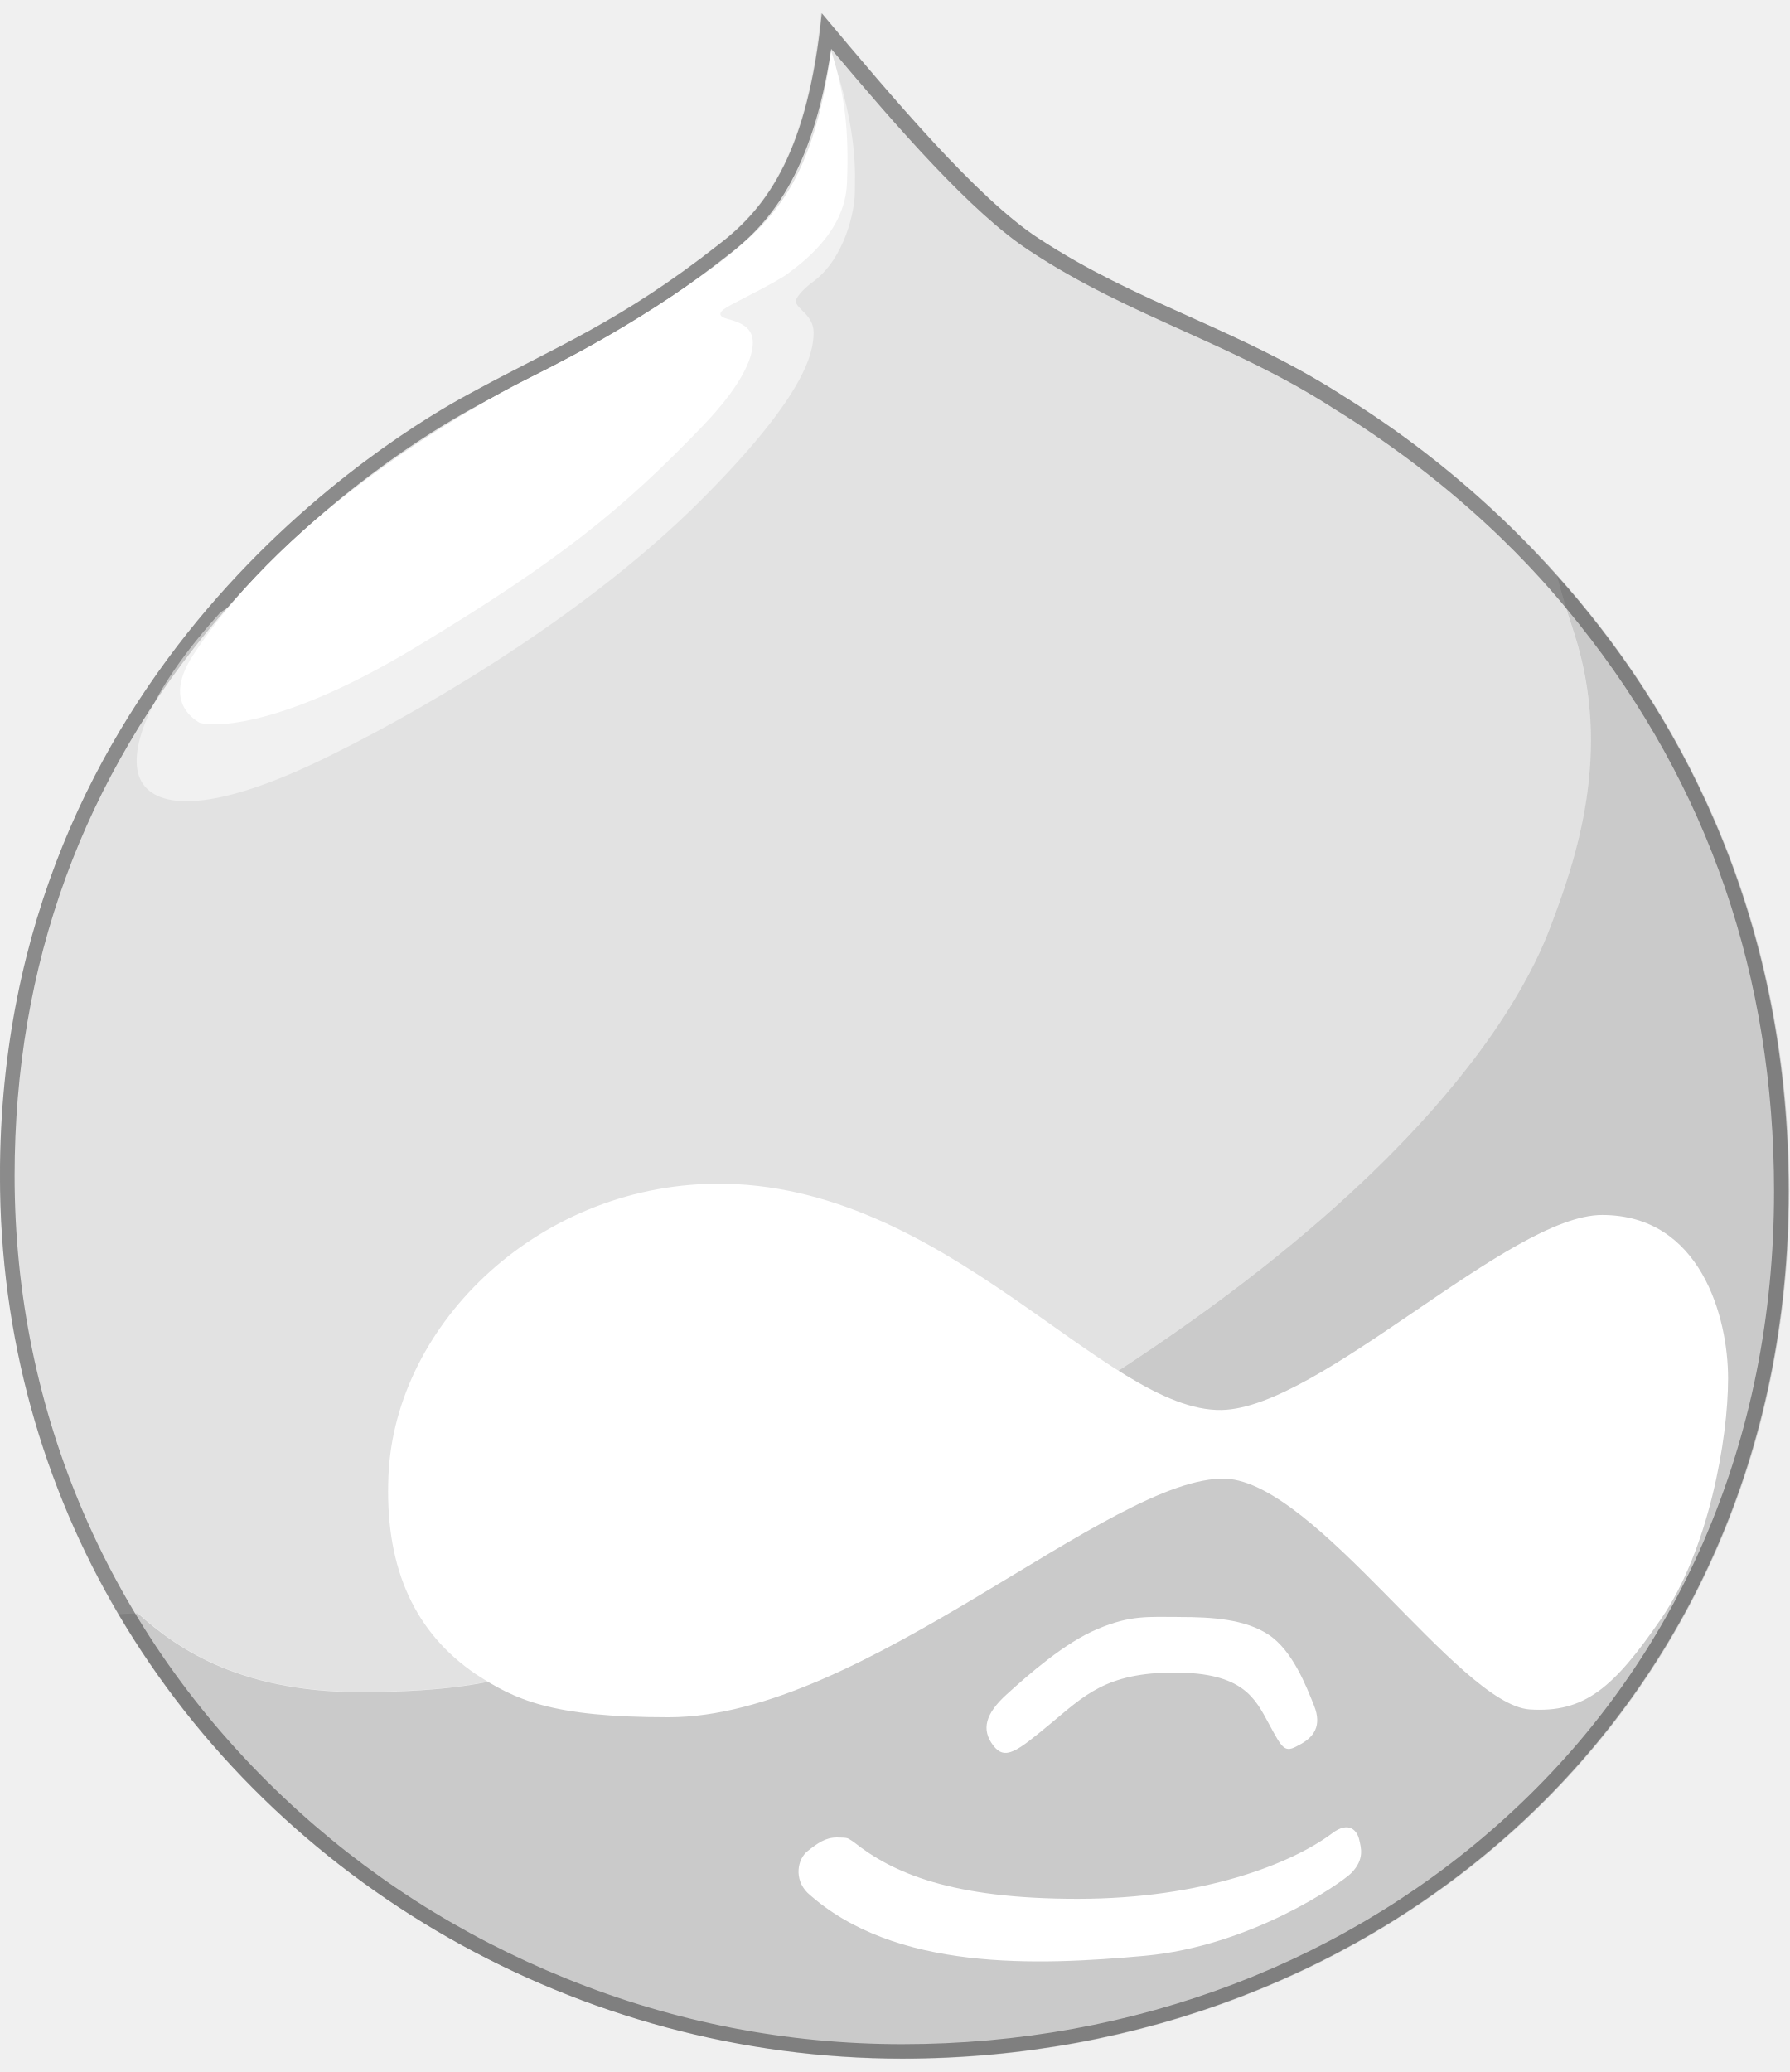
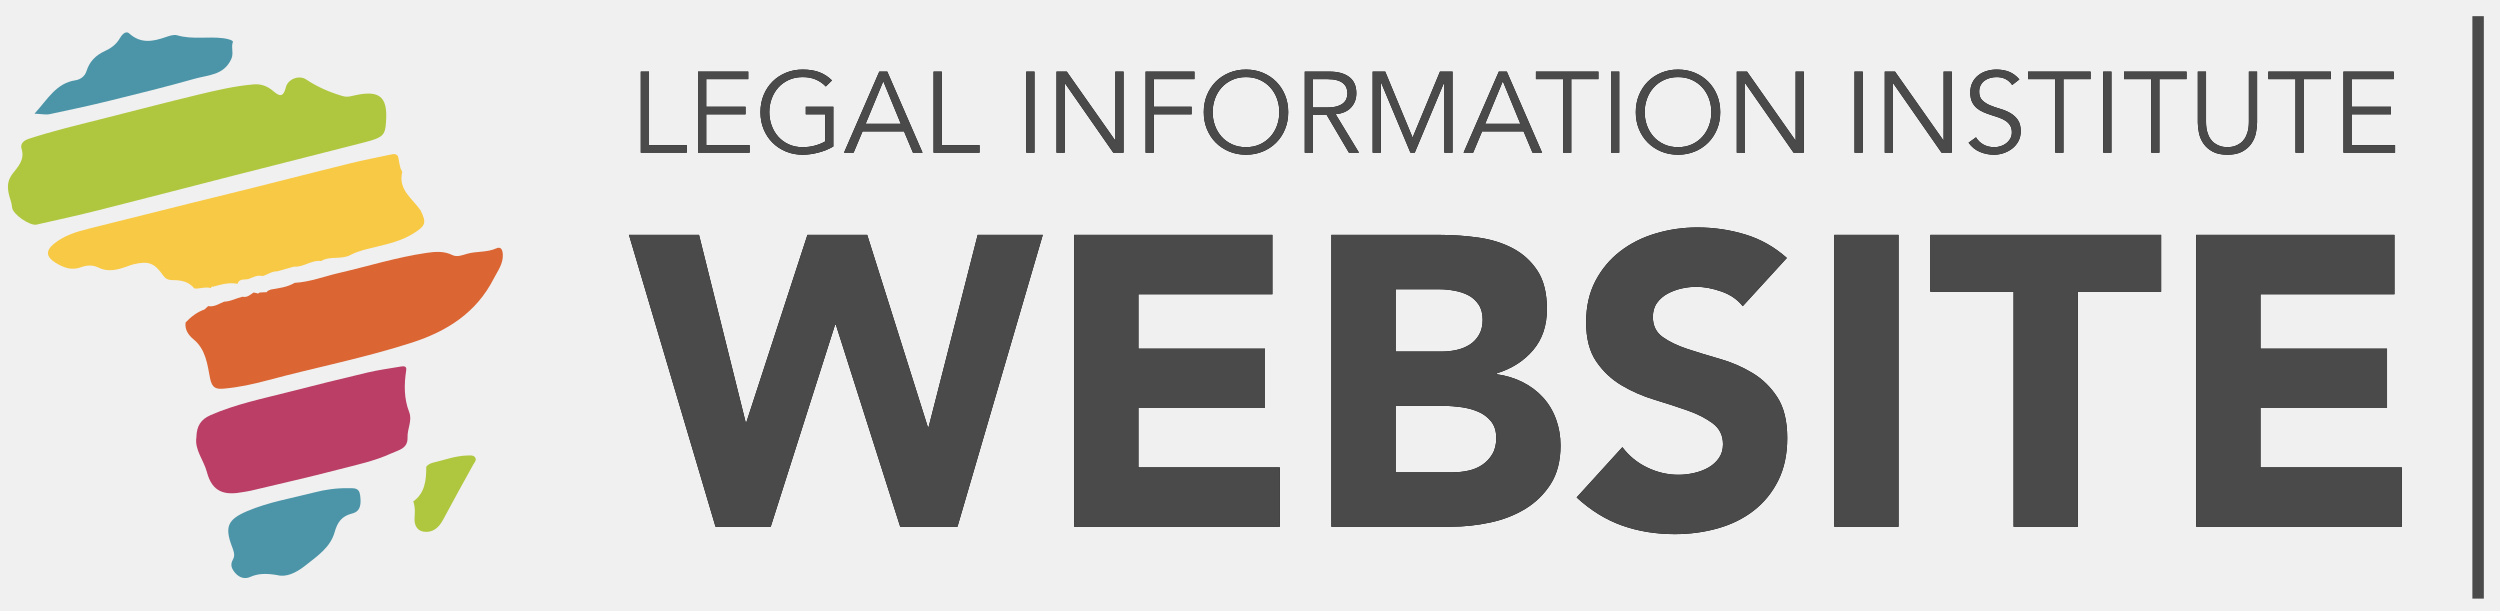
- <svg xmlns="http://www.w3.org/2000/svg" width="57" height="66" viewBox="471.5 467 57 66" enable-background="new 471.5 467 57 66">
-   <path opacity=".2" fill="#303030" d="M528.5 504.965c0 16.634-13.123 27.615-28.24 27.615-10.29 0-19.894-5.523-24.978-14.167l.605-.027c1.313 1.192 3.39 2.58 7.404 2.515 4.77-.064 5.645-.875 9.855-2.756 22.716-10.17 26.925-19.457 27.736-21.59s2.013-5.587.756-9.415c-.242-.737-.42-1.333-.54-1.808-3.018-3.372-6.017-5.225-6.92-5.784-.14-.093-.29-.177-.43-.26l.44.26c2.01 1.247 14.314 8.782 14.314 25.417z" />
-   <path fill="#fff" d="M509.09 518.507c1.006 0 2.077.065 2.83.568.756.503 1.193 1.63 1.445 2.263.25.634 0 1.006-.503 1.258-.438.25-.503.12-.94-.69-.44-.81-.82-1.63-3.01-1.63s-2.887.755-3.948 1.63c-1.062.876-1.443 1.193-1.825.69s-.253-1.006.437-1.63 1.825-1.63 2.888-2.077c1.06-.45 1.62-.383 2.625-.383zm-10.413 7.152c1.257 1.005 3.14 1.825 7.153 1.825 4.015 0 6.836-1.137 8.094-2.077.568-.438.82-.065.875.187.056.25.186.624-.252 1.07-.316.317-3.194 2.33-6.594 2.636-3.4.31-7.964.504-10.73-2.01-.438-.44-.316-1.07 0-1.323.317-.25.568-.438.94-.438.374.008.317.008.513.13z" />
-   <path opacity=".2" fill="#aaa" d="M520.89 496.545c-.81 2.133-5.02 11.42-27.735 21.59-4.21 1.88-5.085 2.69-9.854 2.756-4.013.066-6.09-1.32-7.403-2.514l-.605.028h-.01c-2.393-4.042-3.78-8.783-3.78-13.952 0-7.852 2.97-13.654 6.287-17.687.11-.13.213-.26.325-.382 2.683-3.148 5.55-5.17 7.218-6.203.038-.028.075-.047.112-.065.42-.25.754-.447.987-.568 2.757-1.51 4.77-2.263 7.963-4.77.12-.092.242-.186.354-.288l.008-.01c.875-.754 1.64-1.76 2.18-3.4v-.008c.325-.97.567-2.16.716-3.65l.02.018c2.253 2.69 4.954 5.886 6.89 7.144.69.447 1.38.848 2.068 1.202l.3.15c2.243 1.126 4.507 1.945 6.807 3.333l.428.26c.903.56 3.902 2.412 6.92 5.784.12.475.298 1.07.54 1.807 1.274 3.837.073 7.292-.737 9.425z" />
-   <path opacity=".5" fill="#333" d="M514.176 479.538c-3.26-2.077-6.464-2.887-9.603-4.955-1.938-1.267-4.64-4.47-6.893-7.162-.438 4.332-1.686 6.148-3.26 7.35-3.195 2.515-5.207 3.26-7.963 4.77-2.338 1.256-14.958 8.726-14.958 24.913 0 5.17 1.387 9.91 3.77 13.96 5.077 8.635 14.68 14.158 24.97 14.158 15.126 0 28.24-10.98 28.24-27.614 0-9.127-3.707-15.526-7.386-19.633-3.016-3.382-6.015-5.217-6.918-5.785zm7.627 7.34c4.117 5.15 6.213 11.23 6.213 18.077 0 3.968-.755 7.712-2.245 11.148-1.414 3.25-3.444 6.13-6.053 8.56-5.15 4.806-12.062 7.45-19.475 7.45-3.67 0-7.265-.698-10.692-2.086-3.372-1.36-6.398-3.297-9.016-5.774-5.532-5.225-8.57-12.257-8.57-19.8 0-6.716 2.18-12.695 6.483-17.753 3.288-3.865 6.836-6.007 8.196-6.743.67-.363 1.285-.69 1.89-.997 1.892-.97 3.68-1.89 6.14-3.818 1.312-.997 2.71-2.58 3.305-6.585 2.077 2.468 4.48 5.234 6.314 6.426 1.63 1.08 3.307 1.835 4.918 2.562 1.527.69 3.11 1.406 4.676 2.403l.056.037c4.62 2.84 7.06 5.896 7.86 6.892z" />
-   <path opacity=".5" fill="#fff" d="M497.98 468.678c.874 2.58.753 3.893.753 4.452 0 .56-.307 2.077-1.313 2.832-.438.317-.568.568-.568.624 0 .25.568.438.568 1.006 0 .69-.317 2.077-3.642 5.393-3.325 3.316-8.103 6.278-11.8 8.103-3.698 1.826-5.468 1.686-5.97.81s.185-2.83 2.514-5.392l9.667-6.278 9.164-6.398.503-2.44" />
-   <path fill="#fff" d="M497.98 468.613c-.57 4.145-1.826 5.393-3.512 6.715-2.83 2.133-5.588 3.446-6.212 3.763-1.63.82-7.535 4.08-10.608 8.784-.94 1.444 0 2.012.186 2.133.187.12 2.33.372 6.9-2.385 4.574-2.757 6.595-4.387 9.175-7.078 1.377-1.444 1.573-2.263 1.573-2.636 0-.438-.316-.624-.82-.754-.25-.065-.316-.187 0-.373.317-.186 1.622-.82 1.938-1.07.318-.25 1.827-1.257 1.882-2.887.065-1.63-.056-2.766-.503-4.21zm-14.112 45.628c.065-4.898 4.648-9.472 10.422-9.536 7.348-.065 12.424 7.283 16.13 7.208 3.14-.064 9.166-6.212 12.118-6.212 3.14 0 4.014 3.26 4.014 5.206 0 1.938-.623 5.458-2.133 7.656-1.51 2.198-2.44 3.008-4.2 2.888-2.264-.187-6.78-7.21-9.67-7.35-3.64-.12-11.547 7.6-17.75 7.6-3.763 0-4.9-.567-6.147-1.378-1.92-1.312-2.85-3.315-2.785-6.08z" />
+ <svg xmlns="http://www.w3.org/2000/svg" xmlns:xlink="http://www.w3.org/1999/xlink" width="131" height="32" viewBox="0 0 131 32">
+   <defs>
+     <path id="prefix__a" d="M35.988 7v-.396h-1.98V2.752h-.432V7h2.412zm3.294 0v-.396h-2.274V4.99h2.058v-.396h-2.058V3.148h2.202v-.396h-2.634V7h2.706zm2.778.108c.26 0 .533-.037.819-.111.286-.074.549-.181.789-.321V4.594h-1.446v.396h1.014v1.422c-.16.092-.341.165-.543.219-.202.054-.413.081-.633.081-.272 0-.516-.05-.732-.15-.216-.1-.399-.234-.549-.402-.15-.168-.265-.363-.345-.585-.08-.222-.12-.455-.12-.699 0-.244.04-.477.12-.699.08-.222.195-.417.345-.585.15-.168.333-.302.549-.402.216-.1.46-.15.732-.15.264 0 .496.044.696.132.2.088.372.208.516.36l.324-.318c-.192-.192-.411-.335-.657-.429-.246-.094-.539-.141-.879-.141-.316 0-.609.056-.879.168-.27.112-.504.267-.702.465-.198.198-.353.433-.465.705-.112.272-.168.57-.168.894 0 .324.056.622.168.894.112.272.267.507.465.705.198.198.432.353.702.465.27.112.563.168.879.168zM44.73 7l.468-1.116h2.172L47.838 7h.504l-1.848-4.248h-.42L44.226 7h.504zm2.472-1.512H45.36l.924-2.232.918 2.232zM51.33 7v-.396h-1.98V2.752h-.432V7h2.412z" />
+     <path id="prefix__b" d="M54.208 7V2.752h-.432V7h.432zm1.584 0V3.364h.012L58.336 7h.54V2.752h-.432v3.6h-.012l-2.532-3.6h-.54V7h.432zm4.668 0V4.99h1.98v-.396h-1.98V3.148h2.13v-.396h-2.562V7h.432zm4.83.108c.316 0 .609-.056.879-.168.27-.112.504-.267.702-.465.198-.198.353-.433.465-.705.112-.272.168-.57.168-.894 0-.324-.056-.622-.168-.894-.112-.272-.267-.507-.465-.705-.198-.198-.432-.353-.702-.465-.27-.112-.563-.168-.879-.168-.316 0-.609.056-.879.168-.27.112-.504.267-.702.465-.198.198-.353.433-.465.705-.112.272-.168.57-.168.894 0 .324.056.622.168.894.112.272.267.507.465.705.198.198.432.353.702.465.27.112.563.168.879.168zm0-.396c-.272 0-.516-.05-.732-.15-.216-.1-.399-.234-.549-.402-.15-.168-.265-.363-.345-.585-.08-.222-.12-.455-.12-.699 0-.244.04-.477.12-.699.08-.222.195-.417.345-.585.15-.168.333-.302.549-.402.216-.1.46-.15.732-.15.272 0 .516.05.732.15.216.1.399.234.549.402.15.168.265.363.345.585.08.222.12.455.12.699 0 .244-.04.477-.12.699-.08.222-.195.417-.345.585-.15.168-.333.302-.549.402-.216.1-.46.15-.732.15zM68.8 7V5.026h.72L70.684 7h.528l-1.224-2.016c.352-.032.621-.149.807-.351.186-.202.279-.451.279-.747 0-.38-.125-.664-.375-.852-.25-.188-.591-.282-1.023-.282h-1.308V7h.432zm.768-2.37H68.8V3.148h.768c.192 0 .355.019.489.057.134.038.241.091.321.159.08.068.138.147.174.237.036.09.054.185.054.285 0 .104-.018.201-.054.291-.036.09-.094.168-.174.234-.08.066-.187.119-.321.159-.134.04-.297.06-.489.06zM72.358 7V3.328h.012L73.906 7h.228l1.536-3.672h.012V7h.432V2.752h-.66L74.02 6.208l-1.434-3.456h-.66V7h.432zm4.836 0l.468-1.116h2.172L80.302 7h.504l-1.848-4.248h-.42L76.69 7h.504zm2.472-1.512h-1.842l.924-2.232.918 2.232zM82.336 7V3.148h1.422v-.396h-3.276v.396h1.422V7h.432zm2.514 0V2.752h-.432V7h.432zm3.078.108c.316 0 .609-.056.879-.168.27-.112.504-.267.702-.465.198-.198.353-.433.465-.705.112-.272.168-.57.168-.894 0-.324-.056-.622-.168-.894-.112-.272-.267-.507-.465-.705-.198-.198-.432-.353-.702-.465-.27-.112-.563-.168-.879-.168-.316 0-.609.056-.879.168-.27.112-.504.267-.702.465-.198.198-.353.433-.465.705-.112.272-.168.57-.168.894 0 .324.056.622.168.894.112.272.267.507.465.705.198.198.432.353.702.465.27.112.563.168.879.168zm0-.396c-.272 0-.516-.05-.732-.15-.216-.1-.399-.234-.549-.402-.15-.168-.265-.363-.345-.585-.08-.222-.12-.455-.12-.699 0-.244.04-.477.12-.699.08-.222.195-.417.345-.585.15-.168.333-.302.549-.402.216-.1.46-.15.732-.15.272 0 .516.05.732.15.216.1.399.234.549.402.15.168.265.363.345.585.08.222.12.455.12.699 0 .244-.04.477-.12.699-.08.222-.195.417-.345.585-.15.168-.333.302-.549.402-.216.1-.46.15-.732.15zm3.51.288V3.364h.012L93.982 7h.54V2.752h-.432v3.6h-.012l-2.532-3.6h-.54V7h.432z" />
+     <path id="prefix__c" d="M97.608 7V2.752h-.432V7h.432zm1.584 0V3.364h.012L101.736 7h.54V2.752h-.432v3.6h-.012l-2.532-3.6h-.54V7h.432zm5.298.108c.168 0 .335-.028.501-.084.166-.056.316-.136.45-.24.134-.104.242-.233.324-.387.082-.154.123-.327.123-.519 0-.256-.054-.458-.162-.606-.108-.148-.242-.267-.402-.357-.16-.09-.335-.162-.525-.216-.19-.054-.365-.115-.525-.183-.16-.068-.294-.155-.402-.261-.108-.106-.162-.255-.162-.447 0-.132.026-.247.078-.345.052-.098.121-.178.207-.24s.183-.108.291-.138c.108-.03.218-.045.33-.045.36 0 .634.138.822.414l.378-.294c-.168-.192-.35-.326-.546-.402-.196-.076-.414-.114-.654-.114-.172 0-.34.024-.504.072-.164.048-.311.122-.441.222s-.234.226-.312.378c-.078.152-.117.33-.117.534 0 .196.031.359.093.489s.144.238.246.324c.102.086.218.157.348.213.13.056.264.106.402.15s.272.088.402.132c.13.044.246.099.348.165.102.066.184.148.246.246s.093.221.093.369c0 .124-.028.234-.084.33-.056.096-.127.177-.213.243s-.183.116-.291.15c-.108.034-.216.051-.324.051-.224 0-.418-.047-.582-.141-.164-.094-.292-.219-.384-.375l-.39.282c.164.224.363.385.597.483.234.098.481.147.741.147zM108.126 7V3.148h1.422v-.396h-3.276v.396h1.422V7h.432zm2.514 0V2.752h-.432V7h.432zm2.514 0V3.148h1.422v-.396H111.3v.396h1.422V7h.432zm3.564.108c.316 0 .575-.055.777-.165.202-.11.361-.249.477-.417.116-.168.195-.351.237-.549.042-.198.063-.385.063-.561V2.752h-.432v2.616c0 .204-.02.379-.06.525-.04.146-.093.269-.159.369-.066.1-.14.179-.222.237-.082.058-.164.103-.246.135-.082.032-.162.053-.24.063-.078.01-.143.015-.195.015-.056 0-.122-.005-.198-.015-.076-.01-.155-.031-.237-.063-.082-.032-.164-.077-.246-.135-.082-.058-.156-.137-.222-.237-.066-.1-.119-.223-.159-.369-.04-.146-.06-.321-.06-.525V2.752h-.432v2.664c0 .176.021.363.063.561.042.198.121.381.237.549.116.168.274.307.474.417.2.11.46.165.78.165zM120.714 7V3.148h1.422v-.396h-3.276v.396h1.422V7h.432zm4.788 0v-.396h-2.274V4.99h2.058v-.396h-2.058V3.148h2.202v-.396h-2.634V7h2.706z" />
+     <path id="prefix__d" d="M40.387 26.6l3.37-10.584h.043L47.17 26.6h3.002l4.471-15.293H51.23l-2.57 10.066h-.043l-3.175-10.066H42.31l-3.197 9.807h-.043l-2.441-9.807h-3.672L37.493 26.6h2.894zm26.676 0v-3.11h-7.409v-3.11h6.632v-3.111h-6.632v-2.851h7.02v-3.11h-10.39V26.6h10.78zm8.964 0c.677 0 1.357-.072 2.041-.216.684-.144 1.3-.382 1.847-.713.547-.331.994-.767 1.34-1.307.345-.54.518-1.213.518-2.02 0-.489-.08-.95-.238-1.382-.158-.432-.385-.81-.68-1.134-.295-.324-.648-.59-1.059-.799-.41-.209-.867-.349-1.371-.421v-.043c.792-.245 1.429-.652 1.911-1.22.483-.57.724-1.286.724-2.15 0-.835-.166-1.505-.497-2.009-.331-.504-.763-.896-1.296-1.177-.533-.28-1.134-.468-1.803-.561-.67-.094-1.336-.14-1.998-.14h-5.703V26.6h6.264zm-.453-9.18h-2.441v-3.262h2.29c.259 0 .525.026.799.076.273.05.518.133.734.248.216.116.392.278.53.486.136.21.204.472.204.789 0 .302-.06.561-.183.777-.123.216-.285.39-.486.519-.202.13-.429.223-.68.28-.253.058-.508.087-.767.087zm.583 6.329h-3.024V20.27h2.549c.273 0 .568.022.885.065.317.043.612.122.886.238.273.115.5.284.68.507.18.223.27.515.27.875 0 .331-.068.612-.205.842-.137.23-.313.418-.53.562-.215.144-.456.245-.723.302-.266.058-.529.087-.788.087zm11.599 3.24c.792 0 1.544-.101 2.257-.303.713-.201 1.34-.51 1.88-.928.54-.418.968-.944 1.285-1.577.316-.634.475-1.375.475-2.225 0-.893-.173-1.606-.519-2.138-.345-.533-.78-.958-1.306-1.275-.526-.317-1.091-.561-1.696-.734-.605-.173-1.17-.346-1.696-.519-.525-.172-.96-.381-1.306-.626-.346-.245-.519-.598-.519-1.058 0-.288.072-.533.216-.735.144-.201.331-.363.562-.486.23-.122.475-.212.734-.27.26-.057.511-.086.756-.086.418 0 .86.083 1.329.248.468.166.838.421 1.112.767l2.311-2.527c-.648-.576-1.375-.987-2.181-1.231-.807-.245-1.642-.368-2.506-.368-.749 0-1.476.105-2.182.314-.705.208-1.328.522-1.868.94-.54.417-.972.935-1.296 1.554-.324.62-.486 1.34-.486 2.16 0 .85.176 1.534.53 2.052.352.519.795.936 1.328 1.253.532.317 1.108.569 1.728.756.619.187 1.195.375 1.728.562.532.187.975.414 1.328.68.353.267.53.63.53 1.091 0 .274-.07.511-.206.713-.137.201-.317.367-.54.497-.223.13-.475.226-.756.291-.28.065-.558.097-.832.097-.561 0-1.105-.126-1.63-.378-.526-.252-.962-.608-1.307-1.069l-2.398 2.635c.735.677 1.527 1.167 2.376 1.47.85.302 1.771.453 2.765.453zm11.729-.389V11.307h-3.37V26.6h3.37zm9.396 0V14.288h4.363v-2.98h-12.096v2.98h4.363V26.6h3.37zm16.977 0v-3.11h-7.408v-3.11h6.63v-3.111h-6.63v-2.851h7.02v-3.11h-10.39V26.6h10.778z" />
+   </defs>
+   <g fill="none" fill-rule="evenodd">
+     <g fill-rule="nonzero">
+       <path fill="#AFC73F" d="M20.225 5.414c-.039.67-.162.797-1.127 1.044-2.302.591-4.607 1.17-6.91 1.757-2.335.597-4.667 1.207-7.004 1.795-1.085.274-2.18.513-3.272.76-.343.077-1.254-.546-1.278-.898C.617 9.616.51 9.396.46 9.156.376 8.763.393 8.442.676 8.08c.269-.343.632-.72.455-1.277-.087-.274.117-.445.383-.532 1.215-.395 2.455-.695 3.692-1.006 1.726-.434 3.447-.888 5.178-1.304.954-.23 1.913-.453 2.895-.539.408-.036.739.09 1.058.366.371.321.526.244.645-.224.105-.413.682-.654 1.064-.398.588.392 1.221.664 1.894.864.174.052.316.045.5 0 1.375-.332 1.902-.061 1.785 1.383" transform="translate(0 1)" />
+       <path fill="#F8C944" d="M22.045 10.038c.319.648.255.8-.414 1.214-.593.366-1.261.52-1.918.682-.464.113-.933.207-1.35.428-.49.26-1.063.03-1.536.316-.51-.069-.92.338-1.425.294l-.871.245c-.287-.01-.51.178-.772.248-.277-.073-.508.073-.75.159-.205.046-.468-.042-.565.248-.44-.087-.856.033-1.272.15-.066-.021-.1.012-.118.072l-.001.002c-.292-.086-.58.048-.87.02-.29-.363-.69-.438-1.123-.438-.196 0-.37-.043-.502-.232-.468-.674-.782-.785-1.579-.593-.118.029-.232.078-.348.118-.49.172-.98.3-1.485.045-.289-.145-.616-.119-.883-.019-.512.19-.915.036-1.34-.221-.487-.295-.552-.616-.124-.978.533-.451 1.186-.65 1.851-.815 1.731-.431 3.461-.867 5.192-1.299 1.14-.284 2.283-.56 3.423-.845 1.696-.425 3.389-.863 5.087-1.28.716-.176 1.442-.315 2.163-.468.202-.043.347-.006.372.242.015.157.062.31.095.466l.06.136c.018.025.029.053.033.083-.225.936.553 1.391.97 2.02" transform="translate(0 1)" />
+       <path fill="#DB6533" d="M10.717 15.215l.193-.176c.315.062.561-.124.83-.23.343-.012.642-.185.968-.261.242.056.405-.1.58-.22l.164.032c.057.037.102.018.142-.029l.293-.02c.065.018.11-.002.134-.065l.168-.073c.427-.078.865-.118 1.247-.352.794-.04 1.534-.333 2.297-.51 1.536-.354 3.045-.83 4.608-1.058.447-.066.913-.11 1.352.108.258.128.53.011.77-.059.508-.148 1.052-.063 1.55-.29.212-.097.32.044.334.312.028.505-.27.872-.473 1.271-.906 1.782-2.437 2.76-4.292 3.359-2.488.803-5.053 1.3-7.573 1.977-.747.2-1.503.365-2.275.433-.404.035-.624-.013-.73-.556-.136-.708-.217-1.502-.872-2.036-.246-.201-.46-.494-.407-.873.28-.3.6-.545.992-.684" transform="translate(0 1)" />
+       <path fill="#BA3E65" d="M10.291 21.91c.015-.586.227-.93.744-1.157 1.294-.567 2.666-.85 4.022-1.195 1.393-.355 2.788-.706 4.188-1.035.581-.137 1.175-.218 1.765-.317.142-.023.31-.033.275.195-.114.747-.122 1.478.16 2.205.166.43-.107.87-.09 1.31.023.598-.466.663-.851.841-.882.407-1.83.6-2.76.844-1.53.401-3.073.746-4.61 1.113-.136.032-.275.047-.412.073-.917.172-1.594.038-1.88-1.05-.165-.628-.656-1.169-.55-1.826" transform="translate(0 1)" />
+       <path fill="#4C95A8" d="M1.807 4.957c.699-.763 1.128-1.596 2.149-1.751.254-.039.49-.203.577-.48.157-.502.475-.826.957-1.048.305-.14.596-.337.785-.666.079-.138.292-.442.497-.258.62.558 1.263.416 1.94.181.18-.062.4-.135.569-.086.8.235 1.618.05 2.421.154.192.024.536.103.5.201-.108.295.058.57-.079.88-.385.865-1.214.841-1.914 1.04-1.467.415-2.947.782-4.428 1.145-1.054.26-2.116.49-3.179.713-.2.042-.419-.01-.795-.025M14.524 29.134c-.606-.101-1.013-.08-1.423.102-.274.122-.559.034-.768-.204-.185-.211-.293-.429-.125-.716.139-.237.015-.492-.065-.708-.367-.996-.216-1.386.796-1.819 1.134-.485 2.352-.681 3.538-.988.582-.15 1.17-.23 1.772-.22.28.004.57-.047.622.368.052.412.054.839-.41.956-.56.141-.777.452-.93.992-.223.791-.912 1.246-1.531 1.738-.498.395-1.015.626-1.476.499" transform="translate(0 1)" />
+       <path fill="#AFC73F" d="M21.656 25.271c.597-.418.682-1.083.68-1.79 0-.078.2-.2.324-.23.613-.14 1.21-.374 1.85-.384.14-.002.303-.027.389.108.09.142-.031.246-.101.371-.538.962-1.063 1.931-1.587 2.901-.218.402-.532.677-1.001.615-.336-.045-.498-.327-.489-.657.008-.28.058-.559-.065-.934" transform="translate(0 1)" />
+     </g>
+     <g fill-rule="nonzero" transform="translate(0 1)">
+       <use fill="#000" xlink:href="#prefix__a" />
+       <use fill="#4A4A4A" xlink:href="#prefix__a" />
+     </g>
+     <g fill-rule="nonzero" transform="translate(0 1)">
+       <use fill="#000" xlink:href="#prefix__b" />
+       <use fill="#4A4A4A" xlink:href="#prefix__b" />
+     </g>
+     <g fill-rule="nonzero" transform="translate(0 1)">
+       <use fill="#000" xlink:href="#prefix__c" />
+       <use fill="#4A4A4A" xlink:href="#prefix__c" />
+     </g>
+     <g fill-rule="nonzero" transform="translate(0 1)">
+       <use fill="#000" xlink:href="#prefix__d" />
+       <use fill="#4A4A4A" xlink:href="#prefix__d" />
+     </g>
+     <path stroke="#4A4A4A" stroke-linecap="square" stroke-width=".6" d="M129.853 0.147L129.853 30.067" transform="translate(0 1)" />
+   </g>
</svg>
